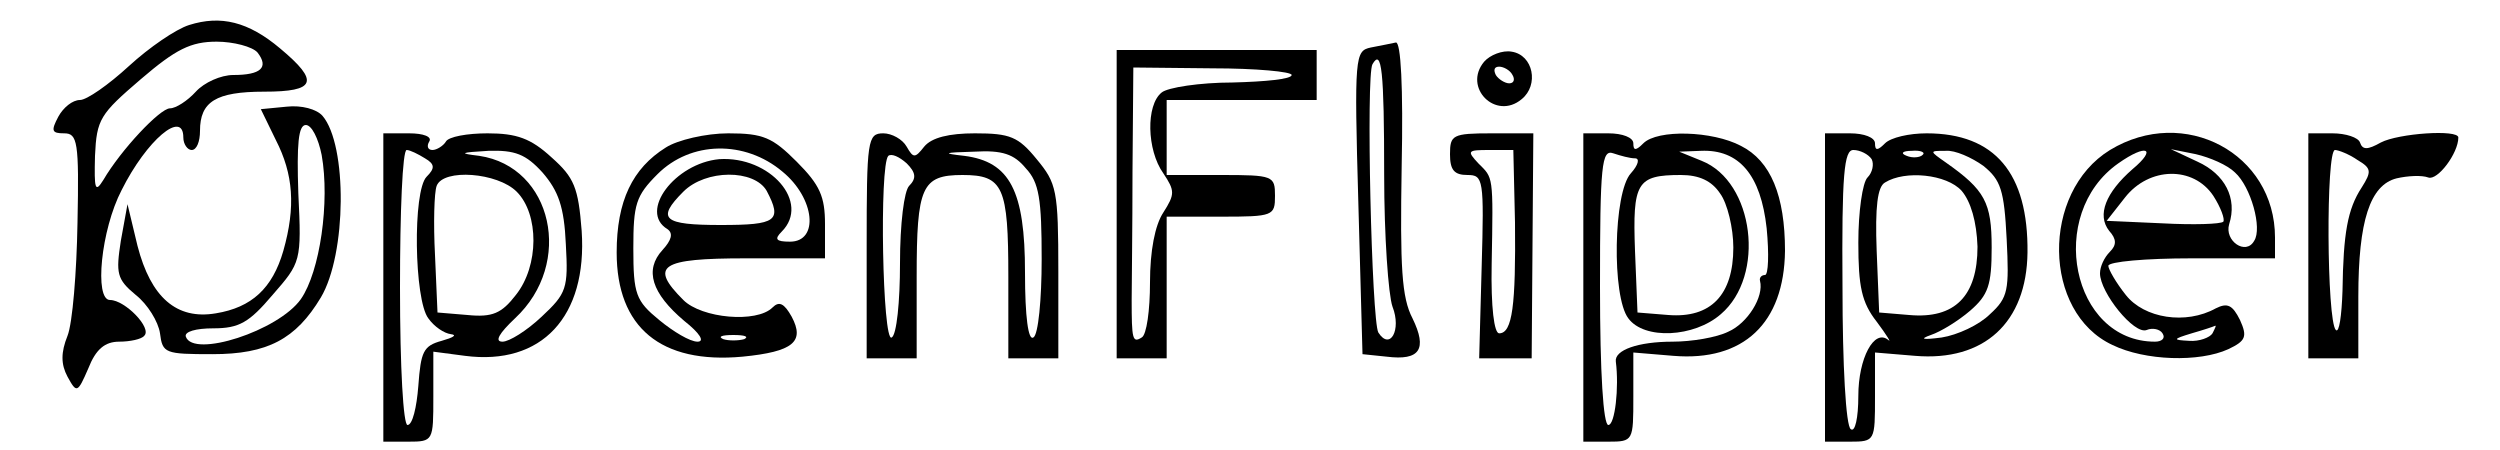
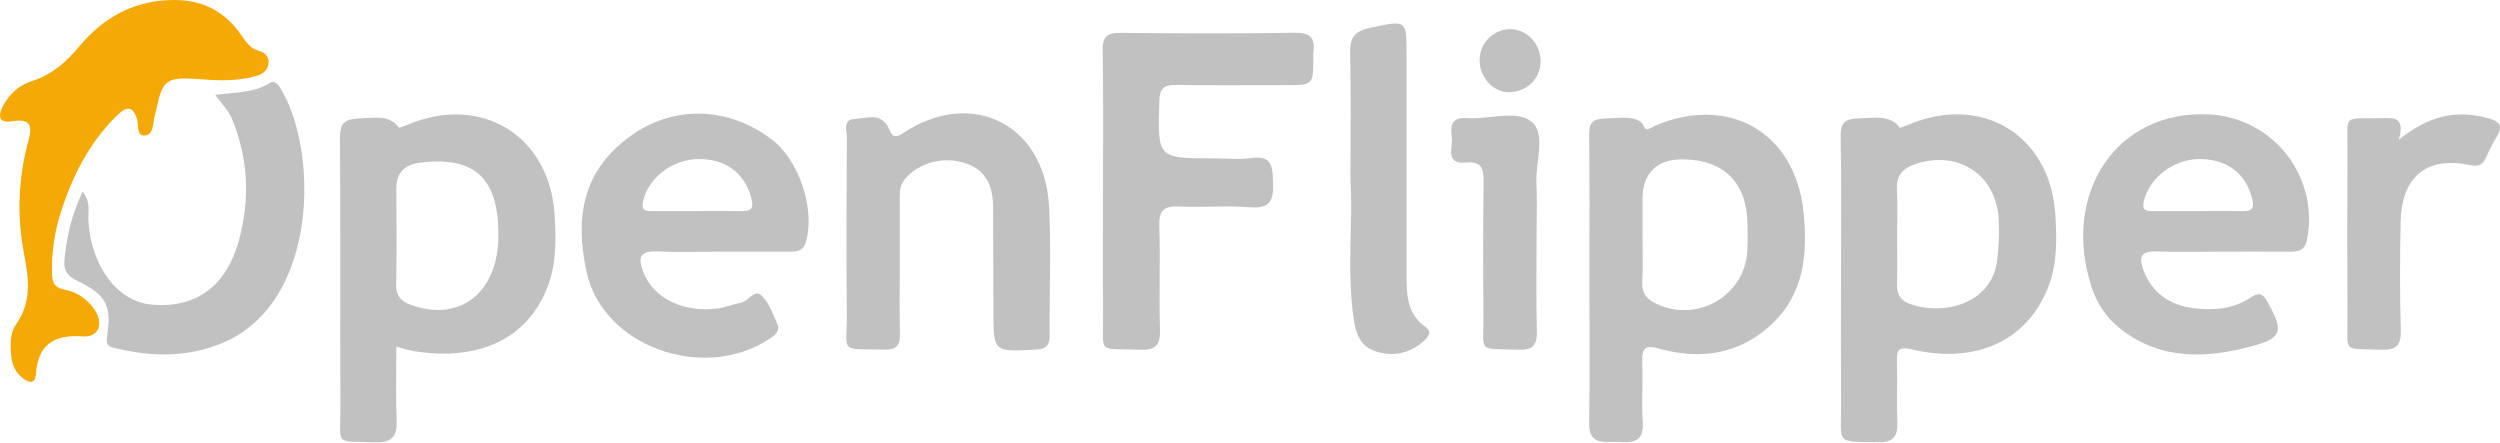
- <svg xmlns="http://www.w3.org/2000/svg" version="1.0" width="300pt" height="54pt" viewBox="0 0 300 54" preserveAspectRatio="xMidYMid meet">
-   <g transform="translate(0,54) scale(0.1,-0.1)" fill="#000000" stroke="none">
-     <path d="M227 510 c-16 -5 -48 -27 -72 -49 -25 -23 -51 -41 -59 -41 -9 0 -20 -9 -26 -20 -9 -17 -8 -20 7 -20 16 0 18 -10 16 -107 -1 -60 -6 -121 -12 -136 -8 -20 -8 -34 0 -49 11 -20 12 -20 25 10 9 23 20 32 37 32 13 0 27 3 30 7 10 9 -23 43 -41 43 -19 0 -11 84 14 132 30 60 74 97 74 63 0 -8 5 -15 10 -15 6 0 10 10 10 23 0 35 19 47 77 47 62 0 67 12 19 52 -38 32 -71 40 -109 28z m82 -33 c14 -18 4 -27 -29 -27 -15 0 -35 -9 -45 -20 -10 -11 -24 -20 -31 -20 -12 0 -59 -50 -80 -86 -10 -16 -11 -11 -10 29 2 44 6 50 55 92 42 36 60 45 91 45 20 0 43 -6 49 -13z" />
-     <path d="M1645 483 c-19 -4 -20 -10 -15 -186 l5 -182 29 -3 c40 -5 49 9 31 46 -13 25 -15 61 -13 182 2 96 -1 150 -7 149 -5 -1 -19 -4 -30 -6z m16 -153 c0 -73 5 -144 10 -158 11 -28 -3 -53 -17 -31 -8 14 -15 309 -7 322 11 19 14 -7 14 -133z" />
-     <path d="M1340 295 l0 -185 30 0 30 0 0 85 0 85 65 0 c63 0 65 1 65 25 0 24 -2 25 -65 25 l-65 0 0 45 0 45 90 0 90 0 0 30 0 30 -120 0 -120 0 0 -185z m210 155 c0 -5 -32 -8 -71 -9 -39 0 -78 -6 -85 -12 -19 -15 -18 -69 2 -97 14 -21 14 -25 0 -47 -10 -15 -16 -46 -16 -84 0 -33 -4 -63 -10 -66 -11 -7 -12 -2 -12 45 0 17 1 86 1 154 l1 125 95 -1 c52 0 95 -4 95 -8z" />
-     <path d="M1781 466 c-26 -31 14 -71 45 -45 21 17 14 53 -12 57 -11 2 -26 -4 -33 -12z m34 -16 c3 -5 2 -10 -4 -10 -5 0 -13 5 -16 10 -3 6 -2 10 4 10 5 0 13 -4 16 -10z" />
-     <path d="M344 412 l-31 -3 18 -37 c21 -41 24 -80 9 -133 -13 -45 -38 -68 -81 -75 -47 -8 -78 19 -94 81 l-12 50 -8 -44 c-6 -39 -5 -46 18 -65 14 -11 27 -32 29 -46 3 -24 6 -25 63 -25 66 0 100 18 130 68 31 52 32 183 2 218 -7 8 -25 13 -43 11z m42 -58 c10 -56 -2 -140 -25 -173 -27 -38 -129 -71 -138 -45 -2 6 12 10 33 10 31 0 43 7 71 40 34 39 35 40 31 122 -2 59 0 82 9 82 7 0 15 -16 19 -36z" />
-     <path d="M460 195 l0 -185 30 0 c30 0 30 1 30 54 l0 54 38 -5 c92 -12 147 47 140 150 -4 52 -9 64 -36 88 -25 23 -42 29 -77 29 -24 0 -47 -4 -50 -10 -3 -5 -11 -10 -16 -10 -6 0 -7 5 -4 10 4 6 -7 10 -24 10 l-31 0 0 -185z m50 155 c12 -7 12 -12 2 -22 -17 -17 -15 -148 2 -170 7 -10 19 -18 27 -19 8 -1 3 -4 -11 -8 -22 -6 -25 -13 -28 -54 -2 -26 -7 -47 -13 -47 -5 0 -9 68 -9 165 0 91 3 165 8 165 4 0 14 -5 22 -10z m141 -17 c19 -22 26 -41 28 -86 3 -53 1 -59 -29 -87 -18 -17 -39 -30 -47 -30 -10 0 -4 10 15 28 71 66 45 182 -43 195 -25 3 -23 4 11 6 32 1 45 -4 65 -26z m-31 -23 c27 -27 27 -89 -1 -124 -17 -22 -28 -27 -58 -24 l-36 3 -3 69 c-2 38 -1 75 2 83 8 21 73 16 96 -7z" />
-     <path d="M799 363 c-40 -25 -59 -64 -59 -126 0 -90 53 -134 151 -125 61 6 75 18 59 48 -9 16 -15 19 -23 11 -19 -19 -85 -13 -107 9 -41 41 -28 50 75 50 l95 0 0 41 c0 33 -6 47 -34 75 -29 29 -40 34 -82 34 -27 0 -61 -8 -75 -17z m140 -29 c39 -32 44 -84 9 -84 -17 0 -19 3 -10 12 35 35 -14 91 -75 87 -53 -5 -97 -63 -62 -84 7 -5 5 -13 -6 -25 -22 -24 -13 -52 26 -85 19 -15 25 -25 16 -25 -9 0 -29 12 -46 26 -28 23 -31 31 -31 86 0 53 3 63 29 89 40 40 105 41 150 3z m-19 -23 c19 -36 12 -41 -55 -41 -69 0 -78 7 -45 40 27 27 85 27 100 1z m-27 -178 c-7 -2 -19 -2 -25 0 -7 3 -2 5 12 5 14 0 19 -2 13 -5z" />
-     <path d="M1040 245 l0 -135 30 0 30 0 0 98 c0 108 6 122 55 122 49 0 55 -14 55 -122 l0 -98 30 0 30 0 0 104 c0 98 -2 106 -26 135 -22 27 -32 31 -74 31 -31 0 -52 -5 -61 -16 -11 -14 -13 -14 -21 0 -5 9 -18 16 -28 16 -19 0 -20 -8 -20 -135z m51 72 c-6 -6 -11 -45 -11 -93 0 -46 -4 -86 -10 -89 -11 -7 -15 207 -4 218 4 3 13 -1 22 -9 11 -11 12 -18 3 -27z m140 21 c16 -17 19 -37 19 -109 0 -48 -4 -91 -10 -94 -6 -4 -10 24 -10 78 0 98 -18 133 -73 140 -27 3 -25 4 12 5 34 2 48 -3 62 -20z" />
-     <path d="M1740 355 c0 -19 5 -25 21 -25 19 0 20 -5 17 -110 l-3 -110 31 0 32 0 1 135 1 135 -50 0 c-47 0 -50 -2 -50 -25z m78 -82 c1 -99 -3 -133 -19 -133 -6 0 -10 31 -9 83 2 108 2 103 -16 121 -14 15 -13 16 13 16 l29 0 2 -87z" />
-     <path d="M1900 195 l0 -185 30 0 c30 0 30 1 30 54 l0 53 48 -4 c84 -7 133 39 134 126 0 66 -17 108 -53 126 -34 18 -100 20 -117 3 -9 -9 -12 -9 -12 0 0 7 -13 12 -30 12 l-30 0 0 -185z m62 155 c6 0 4 -8 -5 -18 -21 -23 -23 -148 -3 -174 19 -26 79 -23 111 5 54 46 40 159 -23 184 l-27 11 26 1 c46 2 72 -29 79 -93 3 -31 2 -56 -2 -56 -4 0 -7 -3 -6 -7 5 -19 -15 -51 -38 -61 -14 -7 -44 -12 -67 -12 -41 0 -70 -10 -68 -24 4 -31 -1 -76 -9 -76 -6 0 -10 62 -10 166 0 147 2 165 16 160 9 -3 20 -6 26 -6z m102 -42 c9 -12 16 -42 16 -65 0 -57 -27 -85 -78 -81 l-37 3 -3 74 c-3 82 2 91 55 91 22 0 37 -7 47 -22z" />
-     <path d="M2190 195 l0 -185 30 0 c30 0 30 1 30 54 l0 53 48 -4 c83 -7 134 40 135 124 1 95 -39 143 -121 143 -21 0 -43 -5 -50 -12 -9 -9 -12 -9 -12 0 0 7 -13 12 -30 12 l-30 0 0 -185z m56 154 c3 -6 1 -16 -5 -22 -6 -6 -11 -41 -11 -78 0 -53 4 -72 22 -95 12 -16 18 -26 14 -22 -17 14 -36 -22 -36 -67 0 -27 -4 -44 -9 -40 -6 3 -10 78 -10 170 -1 137 2 165 13 165 8 0 18 -5 22 -11z m61 5 c-3 -3 -12 -4 -19 -1 -8 3 -5 6 6 6 11 1 17 -2 13 -5z m73 -13 c21 -17 25 -29 28 -88 3 -61 2 -70 -20 -90 -13 -13 -39 -25 -58 -28 -23 -3 -27 -2 -13 3 12 4 33 17 47 29 22 19 26 31 26 76 0 54 -8 69 -55 102 -20 14 -20 14 0 14 11 1 31 -8 45 -18z m-26 -30 c11 -13 18 -37 19 -67 0 -59 -27 -87 -82 -82 l-36 3 -3 74 c-2 53 1 77 10 82 24 15 74 10 92 -10z" />
-     <path d="M2532 360 c-83 -51 -81 -195 3 -234 39 -19 104 -21 139 -5 21 10 23 15 14 35 -9 18 -15 21 -29 14 -36 -20 -86 -12 -108 16 -12 15 -21 31 -21 35 0 5 45 9 100 9 l100 0 0 25 c0 101 -109 159 -198 105z m27 -23 c-32 -28 -43 -55 -28 -74 9 -10 9 -17 1 -25 -7 -7 -12 -18 -12 -26 0 -23 41 -74 56 -68 7 3 16 1 19 -4 4 -6 -1 -10 -9 -10 -100 0 -131 153 -44 214 34 24 47 18 17 -7z m123 -4 c19 -17 33 -67 23 -82 -10 -18 -36 0 -30 20 10 31 -5 60 -38 75 l-32 15 30 -6 c17 -4 38 -13 47 -22z m-26 -28 c9 -14 14 -28 12 -31 -3 -3 -36 -4 -73 -2 l-67 3 22 28 c29 37 82 38 106 2z m-1 -165 c-3 -5 -16 -10 -28 -9 -20 1 -20 2 3 9 14 4 26 8 28 9 2 1 0 -3 -3 -9z" />
-     <path d="M2770 245 l0 -135 30 0 30 0 0 74 c0 91 14 134 46 142 13 3 30 4 38 1 11 -4 36 29 36 48 0 10 -72 5 -93 -6 -16 -9 -22 -9 -25 0 -2 6 -17 11 -33 11 l-29 0 0 -135z m59 103 c17 -10 17 -14 5 -33 -17 -26 -22 -55 -23 -124 -1 -30 -4 -51 -8 -47 -11 11 -12 216 -1 216 4 0 17 -5 27 -12z" />
-   </g>
+ <svg xmlns="http://www.w3.org/2000/svg" id="Layer_1" data-name="Layer 1" viewBox="0 0 1540.807 272.652">
+   <defs>
+     <style>.cls-1{fill:#c1c1c1;}.cls-2{fill:#f5a905;}</style>
+   </defs>
+   <path class="cls-1" d="M1134.643,171.107c0-28.732.317-57.47-.187-86.193-.158-8.972,1.782-11.789,11.643-11.976,8.275-.157,19.159-2.47,24.669,5.728.227.337,3.705-1.062,5.584-1.855,45.403-19.152,87.533,6.678,90.414,55.805.874,14.894,1.28,29.894-4.403,44.311-14.485,36.741-49.171,46.562-83.164,38.581-10.064-2.363-10.225.535-10.042,8.106.292,12.069-.306,24.166.204,36.22.373,8.802-2.109,12.915-11.83,12.732-26.731-.502-22.711,1.318-22.853-22.759C1134.524,223.575,1134.643,197.341,1134.643,171.107Zm34.597-26.046c0,9.97.178,19.944-.069,29.907-.139,5.618,1.649,9.929,6.941,11.98,20.718,8.03,50.991.875,54.71-25.895a141.505,141.505,0,0,0,1.107-24.768c-1.018-27.995-24.299-44.006-51.17-35.291-7.195,2.334-12.135,6.587-11.643,15.411C1169.648,125.93,1169.237,135.507,1169.24,145.061Z" />
+   <path class="cls-1" d="M244.304,213.683c0,15.332-.537,29.853.179,44.312.52,10.497-2.288,15.111-13.805,14.623-24.796-1.051-20.805,2.747-20.896-21.536-.205-54.968.163-109.938-.273-164.903-.079-9.96,1.907-12.896,12.891-13.229,8.602-.261,17.509-2.43,23.45,5.737.179.246,3.698-1.106,5.584-1.898,45.316-19.03,87.491,6.879,90.41,55.894.888,14.903,1.175,29.87-4.435,44.314-14.103,36.308-48.882,44.984-82.253,39.408C251.939,215.866,248.803,214.826,244.304,213.683Zm62.881-68.678c.066-35.218-14.409-48.742-48.004-44.791-9.611,1.13-15.02,5.98-14.926,16.293.179,19.569.306,39.146-.083,58.709-.141,7.076,2.755,10.416,9.129,12.706C283.663,198.831,307.119,180.265,307.185,145.005Z" />
+   <path class="cls-1" d="M979.585,170.763c.001-29.11.242-58.224-.156-87.329-.11-8.073,2.201-10.261,10.537-10.445,7.914-.175,20.734-2.52,23.446,5.468,1.564,2.828,4.429-.046,6.539-.946,45.208-19.28,86.133,3.674,91.507,52.467,2.826,25.662.75,51.262-20.041,70.335-19.707,18.079-43.485,21.614-68.588,14.618-8.979-2.502-10.953-.507-10.639,8.039.459,12.459-.512,24.988.295,37.412.789,12.141-6.37,12.648-14.997,12-8.108-.609-18.3,2.888-18.054-11.795C979.936,230.653,979.584,200.705,979.585,170.763Zm32.725-26.756c0,9.976.385,19.971-.131,29.92-.363,6.994,2.817,10.533,8.705,13.33,24.964,11.855,54.106-4.676,55.994-32.072.399-5.793.192-11.635.105-17.452-.378-25.215-14.62-39.345-39.754-39.518-16.186-.112-24.913,8.499-24.921,24.595Q1012.302,133.407,1012.31,144.006Z" />
+   <path class="cls-1" d="M679.796,118.286c.001-29.145.256-58.294-.161-87.433-.119-8.284,2.678-10.68,10.77-10.599,35.803.358,71.617.48,107.416-.063,9.602-.146,12.996,3.046,11.612,12.152a16.503,16.503,0,0,0-.015,2.496c.043,17.632.044,17.634-17.154,17.637-22.483.004-44.97.224-67.448-.122-7.405-.114-10.041,2.129-10.282,9.883-1.102,35.382-1.339,35.375,33.976,35.375,7.494,0,15.122.896,22.454-.195,13.376-1.989,13.305,5.628,13.661,15.397.396,10.851-1.91,15.905-14.206,14.924-14.48-1.156-29.146.221-43.688-.45-9.123-.421-12.53,2.153-12.224,11.791.673,21.213-.225,42.475.403,63.69.284,9.585-2.188,13.199-12.428,12.791-26.855-1.068-22.36,3.211-22.63-22.331C679.589,168.251,679.795,143.268,679.796,118.286Z" />
+   <path class="cls-2" d="M129.004,49.201c-2.909-.204-5.816-.426-8.726-.611-17.359-1.103-20.222,1.067-23.692,17.847-.421,2.037-1.073,4.026-1.492,6.063-.906,4.41-.74,10.853-6.015,11.036-4.999.173-3.539-6.205-4.594-9.896-3.196-11.176-9.027-5.891-13.416-1.476C54.887,88.442,44.733,108.435,37.746,129.997a115.214,115.214,0,0,0-5.704,38.1c.121,5.753,1.262,9.14,7.718,10.396a28.462,28.462,0,0,1,19.015,13.185c5.121,8.223,1.805,16.32-7.656,15.65-18.025-1.278-27.78,5.016-29.019,23.604-.408,6.114-4.575,4.81-7.989,2.207a18.132,18.132,0,0,1-7.044-12.741C6.206,213.232,5.967,205.481,9.995,199.745c9.903-14.098,7.629-28.663,4.702-43.964A152.651,152.651,0,0,1,17.584,86.505c2.554-9.417.906-13.525-9.747-11.792-8.405,1.367-9.465-2.89-5.933-9.532,3.897-7.328,9.916-12.727,17.556-15.132,12.492-3.933,21.297-11.762,29.549-21.634C64.077,10.385,83.367-.062,107.631 0c17.134.044,30.462,6.826,40.411,20.699,3.091,4.309,5.647,9.129,11.635,10.685,3.762.977,6.602,3.777,5.711,8.38-.826,4.266-4.219,6.185-7.885,7.183C148.176,49.485,138.615,49.838,129.004,49.201Z" />
+   <path class="cls-1" d="M444.908,155.101c-13.314.004-26.648.455-39.935-.137-10.925-.487-11.82,3.999-8.461,12.781,6.191,16.185,25.295,25.538,46.871,22.179,4.479-.697,8.773-2.558,13.248-3.321,4.706-.803,8.3-8.748,12.824-4.363,4.533,4.394,6.927,11.222,9.545,17.291,2.17,5.032-2.06,7.532-5.554,9.784-40.44,26.066-102.003,4.139-111.963-41.847-7.67-35.413-1.386-63.619,28.095-84.309,26.768-18.787,59.992-16.966,85.96,2.701,17.051,12.914,26.951,42.977,21.186,63.181-1.717,6.018-5.922,6.067-10.627,6.062Q465.503,155.08,444.908,155.101Zm-15.411-25.026c9.157,0,18.316-.141,27.469.049,6.326.131,7.731-1.952,6.011-8.292-4.093-15.084-15.517-23.898-32.392-23.805-16.351.09-31.023,11.644-34.218,25.859-1.376,6.124,1.471,6.208,5.659,6.197C411.184,130.059,420.341,130.075,429.497,130.075Z" />
+   <path class="cls-1" d="M1369.961,155.102c-13.748.005-27.505.306-41.241-.099-9.446-.279-10.568,3.638-7.64,11.481,5.426,14.533,16.563,21.67,31.058,23.481,12.085,1.51,24.427.5,34.856-6.534,6.476-4.368,8.343-1.275,11.122,3.757,9.371,16.968,8.299,21.253-10.268,26.202-28.128,7.498-55.858,8.779-80.741-10.523a53.091,53.091,0,0,1-18.109-26.233c-18.561-57.451,15.483-108.912,72.314-106.127a64.715,64.715,0,0,1,60.58,77.106c-1.281,6.705-5.215,7.557-10.687,7.517C1397.458,155.03,1383.709,155.096,1369.961,155.102Zm-15.584-25.021c9.15,0,18.303-.138,27.449.048,6.209.126,7.849-1.787,6.115-8.225-4.064-15.089-15.351-23.854-32.31-23.877-16.047-.022-30.946,11.63-34.297,25.819-1.425,6.036,1.336,6.26,5.593,6.243C1336.077,130.053,1345.227,130.078,1354.377,130.08Z" />
+   <path class="cls-1" d="M554.566,163.732c-.002,13.747-.261,27.502.105,41.239.187,7.029-1.267,10.702-9.498,10.512-28.816-.666-22.991,2.769-23.253-22.871-.367-35.823-.189-71.653.036-107.478.027-4.349-2.849-11.559,4.937-11.834,6.843-.242,15.222-4.148,20.3,4.677,2.058,3.576,2.358,8.812,9.501,4.046,41.829-27.912,86.995-5.661,89.818,44.676,1.49,26.579.167,53.309.416,79.969.06,6.472-2.332,8.474-8.734,8.814-25.955,1.382-25.924,1.597-25.95-24.017q-.033-31.868-.171-63.736c-.071-12.097-3.698-22.326-16.184-26.817-13.709-4.93-28.812-.981-37.684,8.868-3.129,3.474-3.683,7.197-3.662,11.459C554.611,135.403,554.568,149.568,554.566,163.732Z" />
+   <path class="cls-1" d="M50.918,118.084c5.252,6.536,3.213,12.619,3.566,18.191,1.759,27.732,17.785,49.35,38.468,51.399,27.274,2.703,46.58-10.802,54.434-40.03,6.706-24.958,5.682-49.886-4.357-74.232-2.249-5.455-6.354-9.408-10.328-14.903,12.273-1.804,23.65-1.056,33.44-7.287,2.526-1.608,4.615-.112,6.158,2.299C196.231,90.918,197.215,186.041,137.263,211.307c-21.06,8.876-42.825,8.783-64.68,3.57-2.861-.682-7.663-.58-6.716-6.731,3.052-19.839-.03-26.171-17.955-34.907-6.193-3.018-8.887-6.421-8.207-13.256C41.108,145.896,44.108,132.322,50.918,118.084Z" />
+   <path class="cls-1" d="M832.321,111.557c0-30.432.413-54.552-.203-78.647-.247-9.668,2.672-13.76,12.511-15.813,22.411-4.677,22.279-5.307,22.28,17.454q.002,67.342.016,134.685c.008,12.144.043,24.15,11.694,32.317,4.73,3.316.836,6.987-1.724,9.165-8.536,7.258-18.685,9.256-29.19,5.784-9.393-3.105-12.16-10.988-13.483-20.432C829.983,165.823,833.986,135.482,832.321,111.557Z" />
+   <path class="cls-1" d="M1478.41,86.159c18.406-14.888,35.046-18.359,53.738-13.672,7.598,1.905,11.471,4.316,6.296,12.369a105.386,105.386,0,0,0-6.225,12.224c-2.029,4.306-4.475,5.819-9.798,4.696-26.791-5.653-42.272,6.956-42.856,35.005-.459,22.047-.577,44.127.118,66.162.311,9.858-2.612,12.996-12.559,12.602-23.9-.947-20.171,2.492-20.315-20.852q-.312-50.563-.002-101.129c.14-23.5-3.513-20.369,20.277-20.71C1474.363,72.752,1482.762,71.127,1478.41,86.159Z" />
+   <path class="cls-1" d="M947.032,144.51c-0,19.569-.392,39.15.177,58.703.257,8.84-1.622,12.706-11.547,12.34-25.481-.941-21.178,2.452-21.391-21.077q-.374-41.217.072-82.439c.098-7.933-1.055-12.752-10.682-11.855-13.502,1.258-8.011-9.396-8.879-15.648-.926-6.67-.448-12.533,9.228-11.777,13.628,1.064,30.834-5.349,40.018,2.341,9.019,7.552,2.188,25.073,2.893,38.191C947.477,123.668,947.032,134.101,947.032,144.51Z" />
+   <path class="cls-1" d="M911.925,37.601a19.114,19.114,0,0,1,18.067-19.643c10.535-.451,19.543,8.662,19.51,19.739-.031,10.593-8.048,18.698-18.913,19.122C920.833,57.199,912.162,48.27,911.925,37.601Z" />
</svg>
